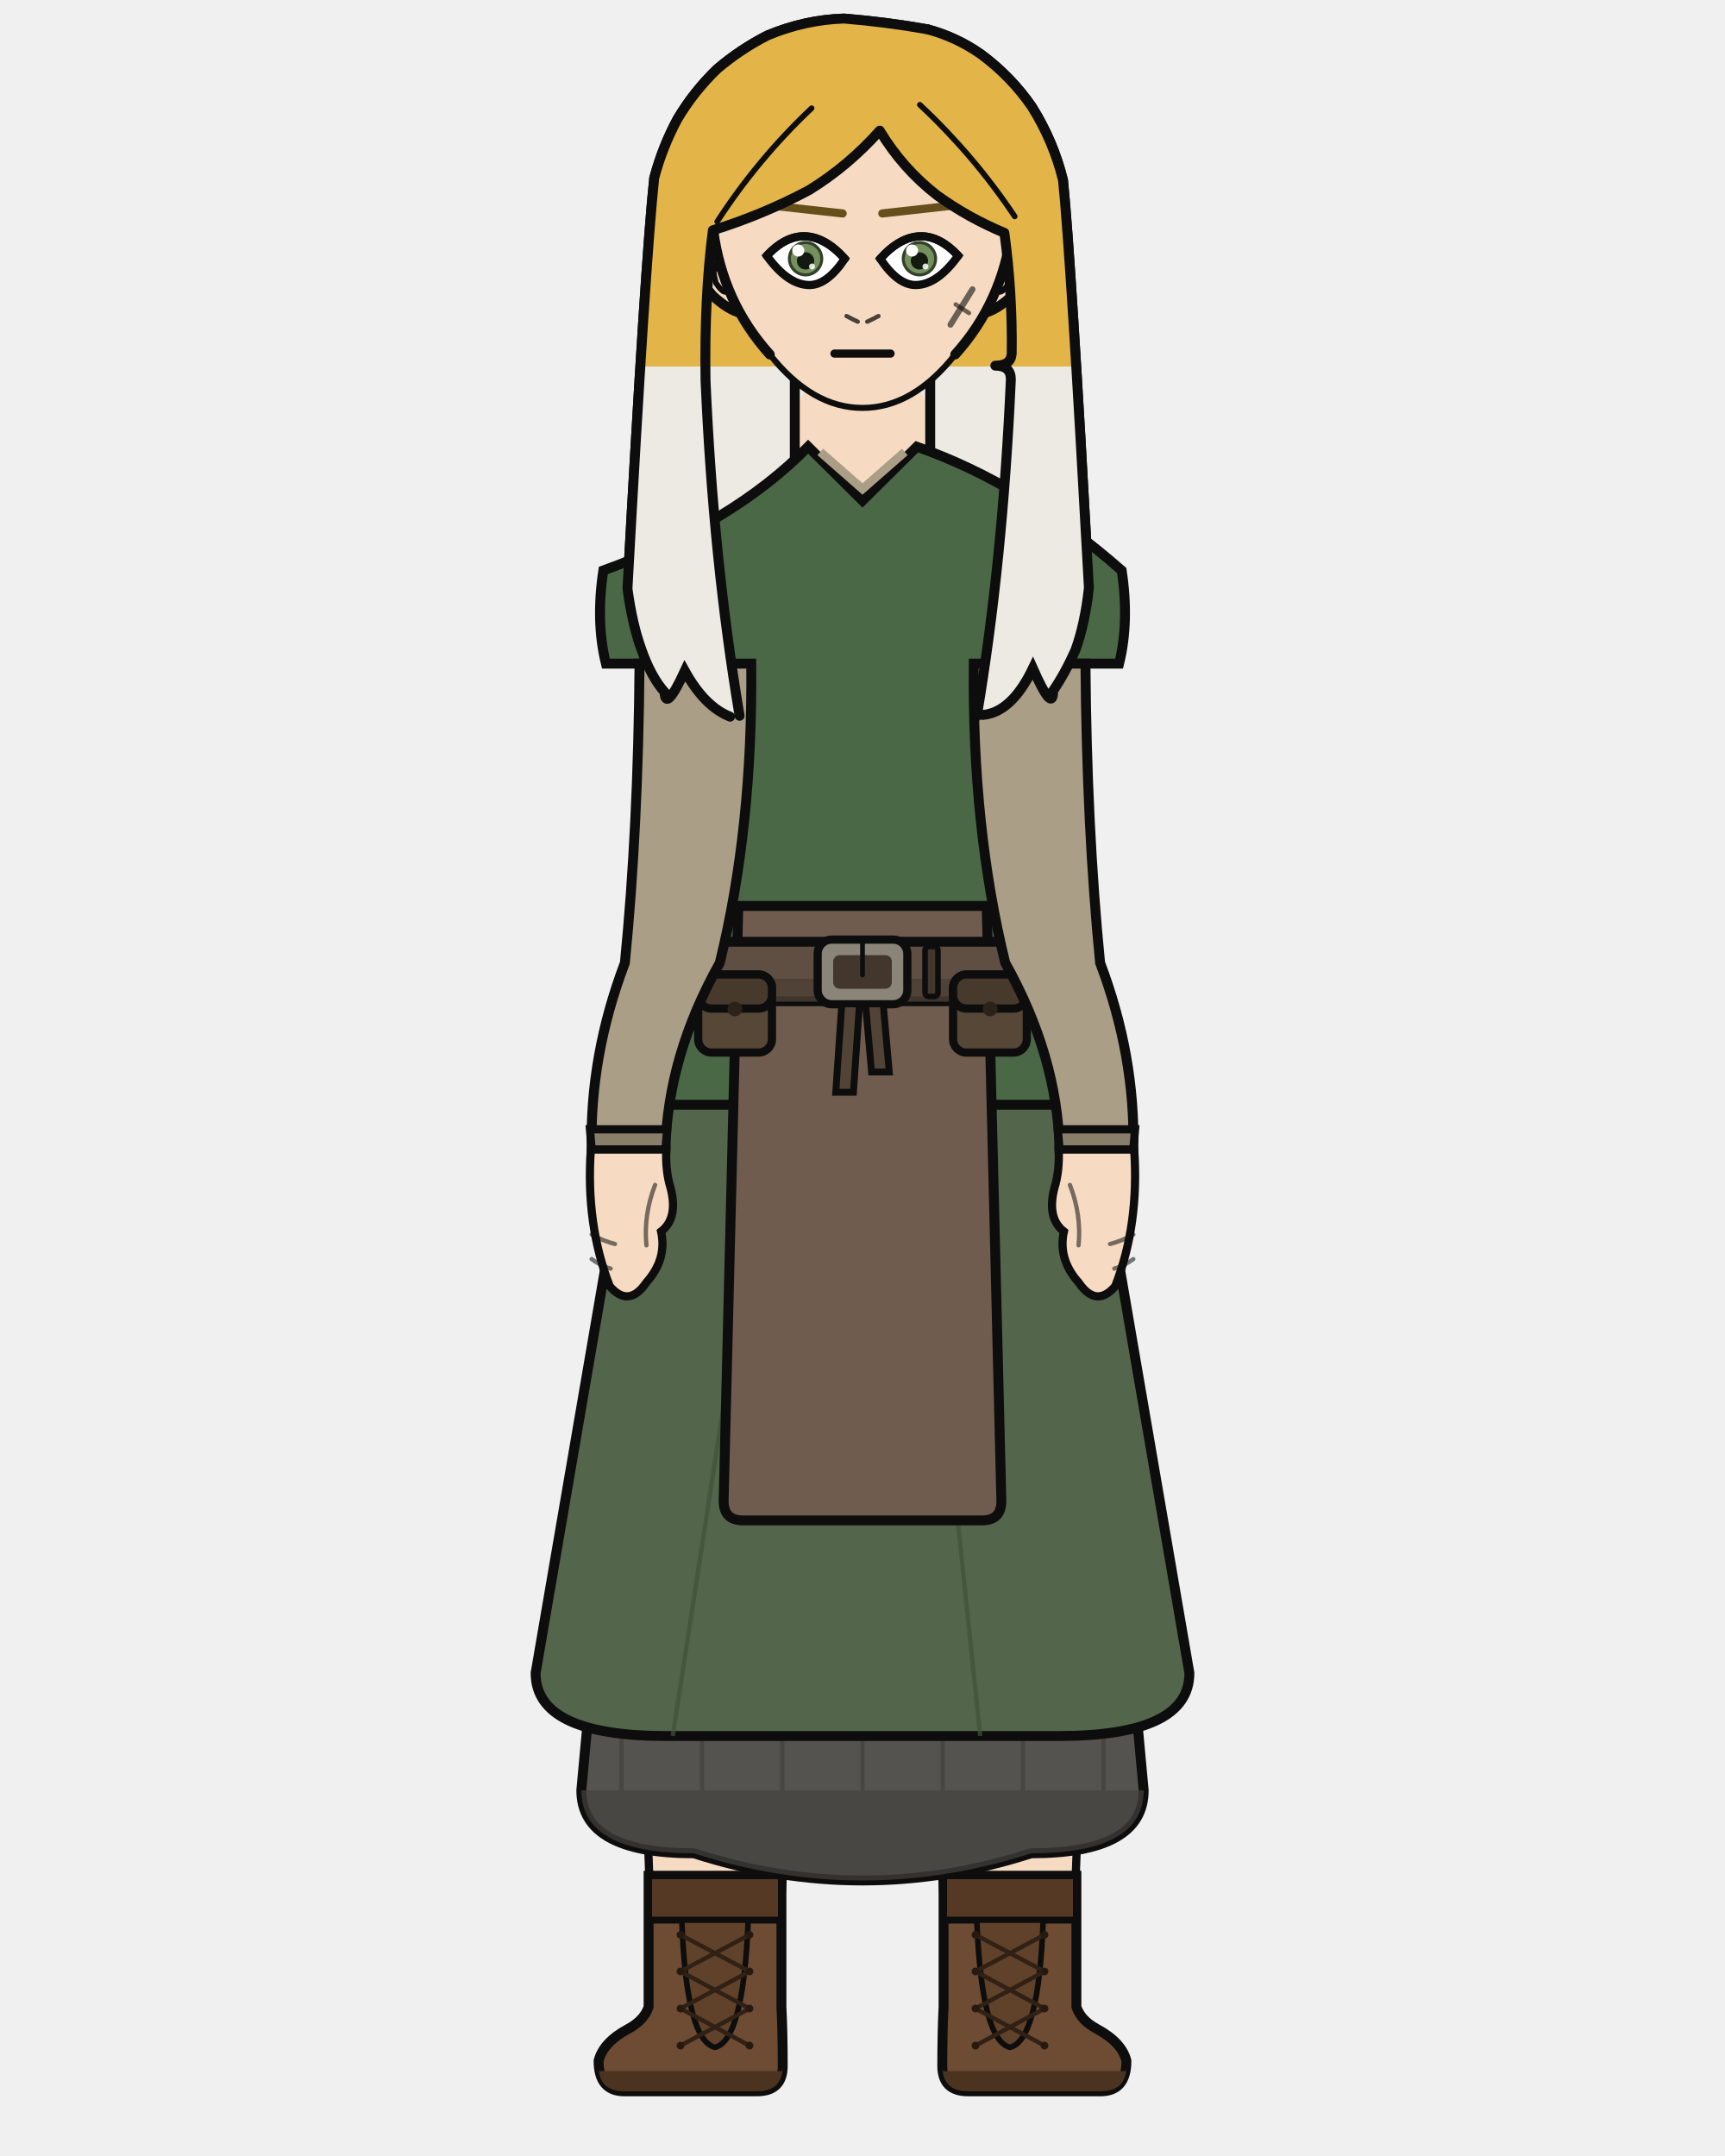
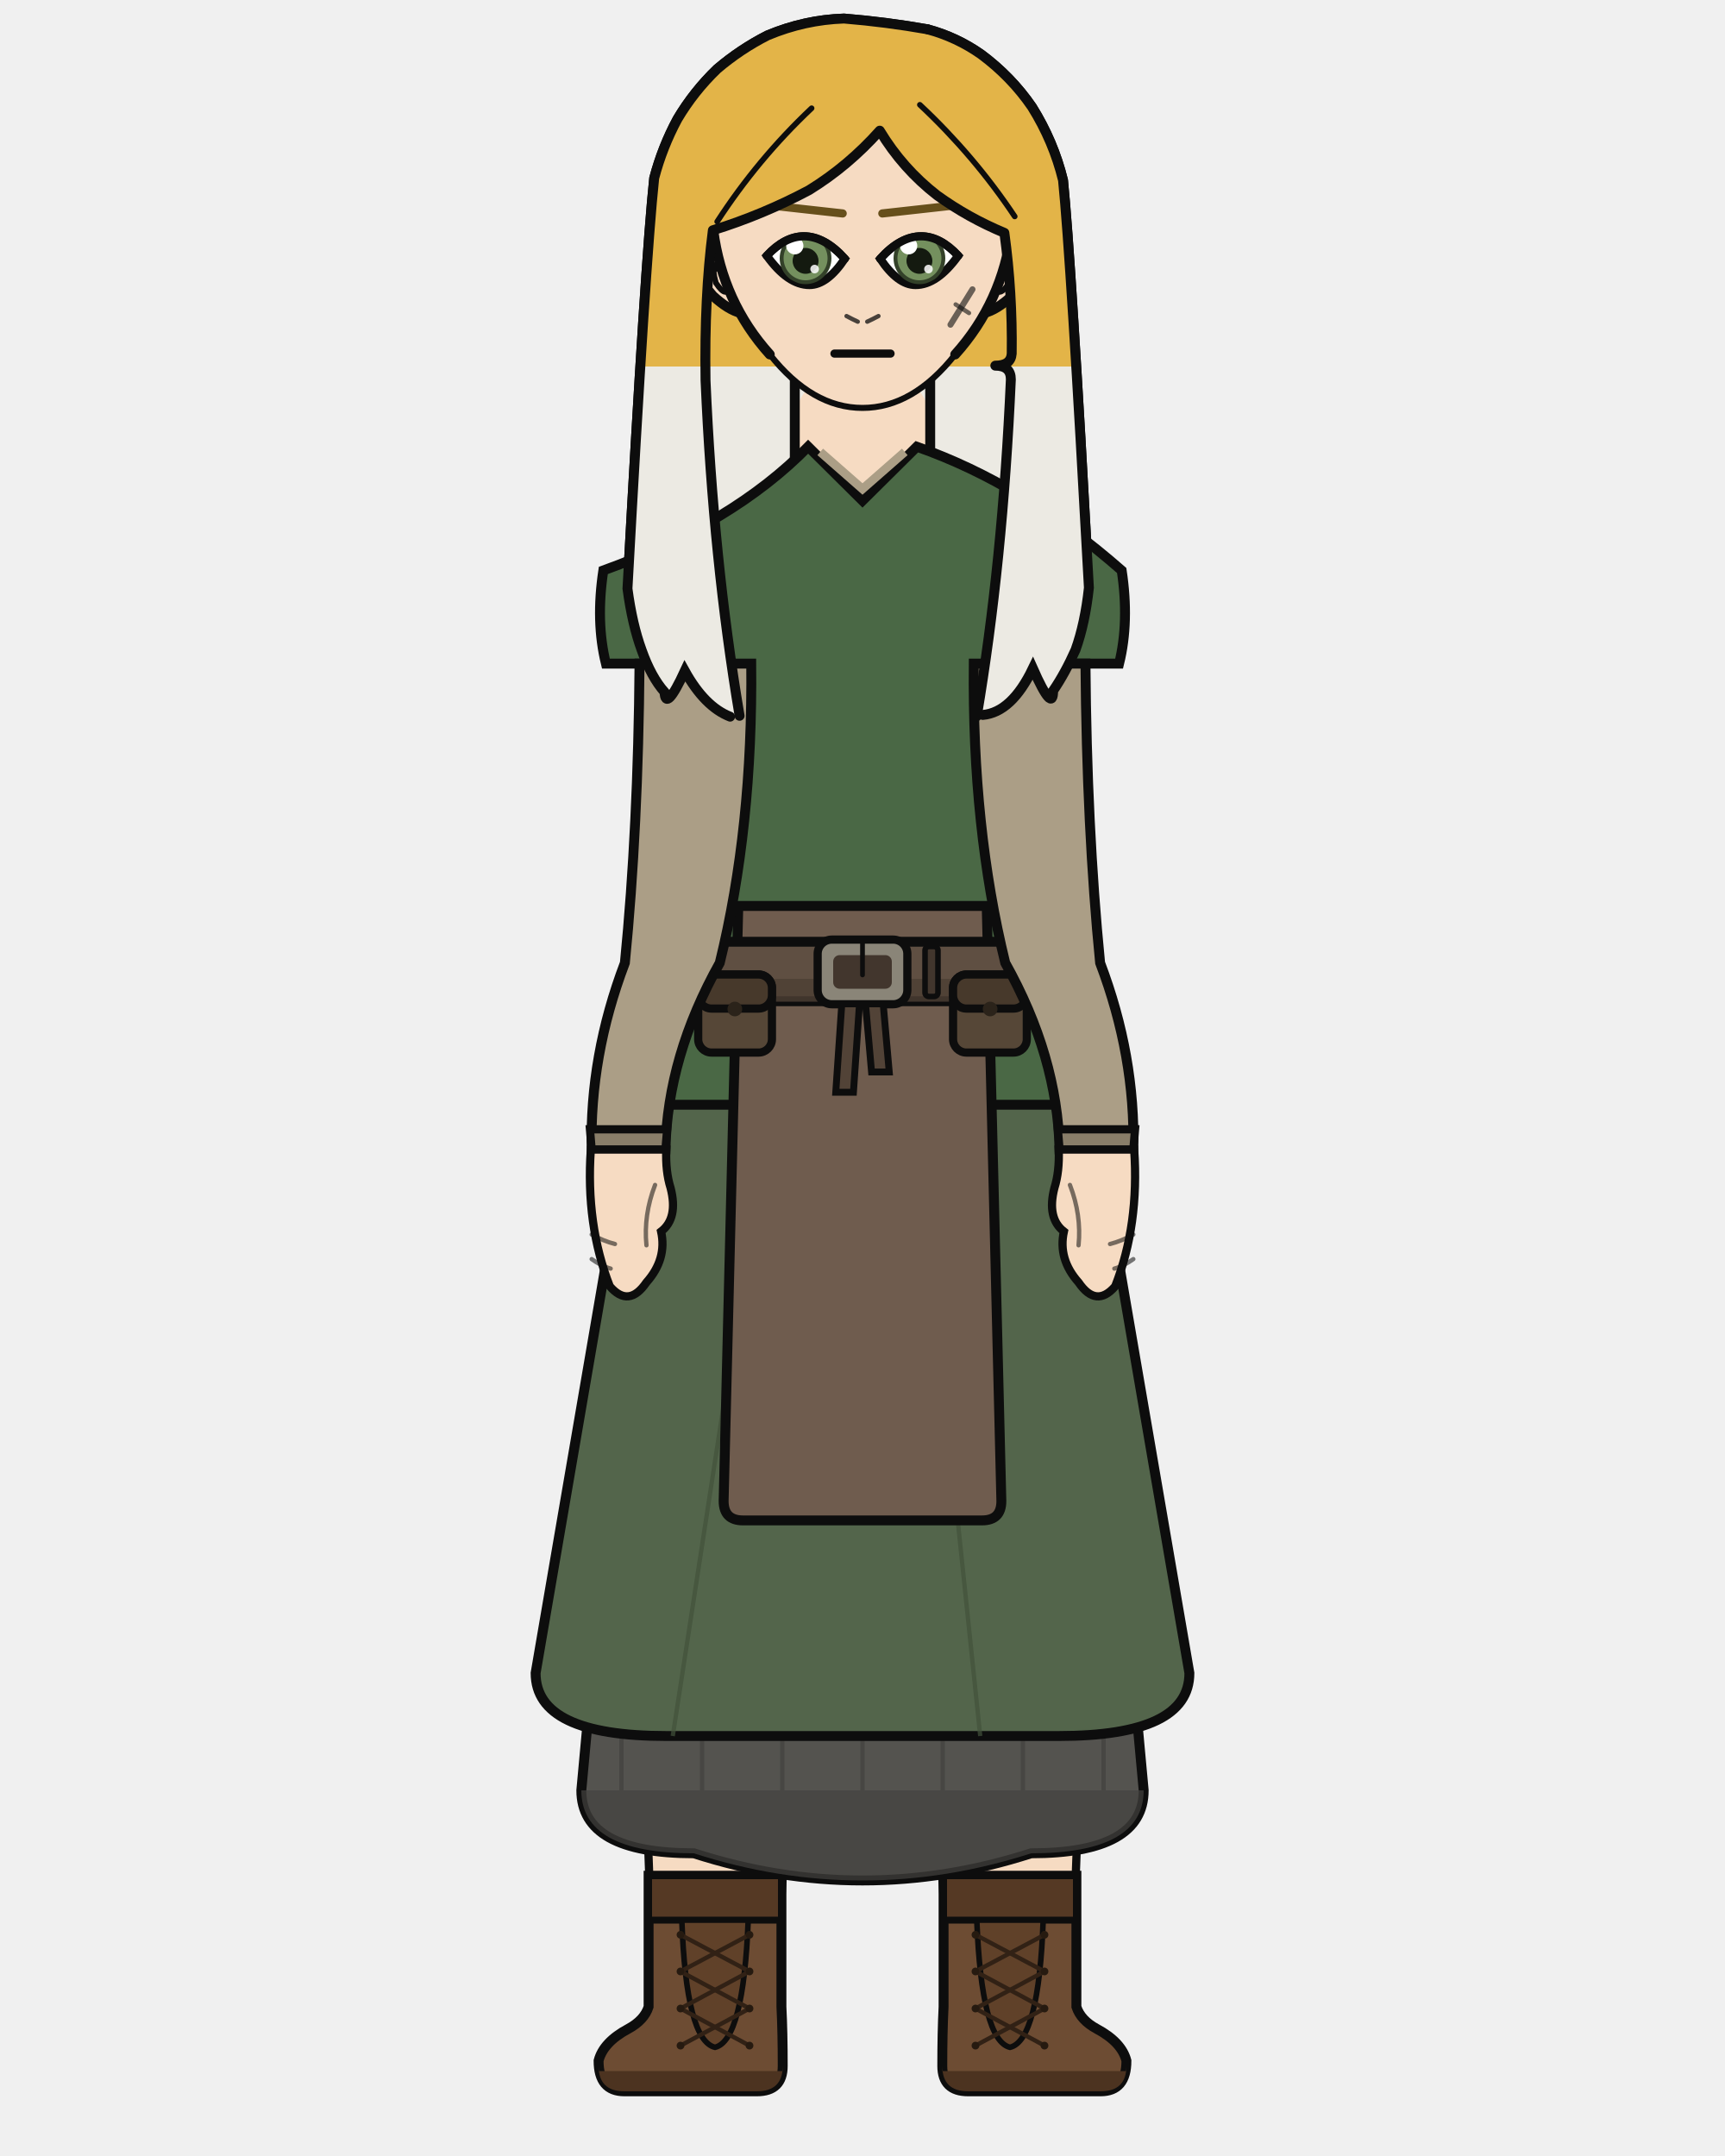
<svg xmlns="http://www.w3.org/2000/svg" width="400" height="500" viewBox="0 0 400 500">
  <defs>
    <clipPath id="hair-tips">
      <path d="M 135.7 85.0 Q 151.6 104.3 167.4 123.6 Q 166.4 122.9 165.5 122.3 Q 164.6 121.5 163.7 120.7 Q 162.9 119.7 162.0 118.8 Q 161.2 117.6 160.4 116.5 Q 159.6 115.2 158.8 113.9 Q 158.1 115.3 157.4 116.7 Q 156.8 117.7 156.3 118.7 Q 155.8 119.3 155.4 119.9 Q 155.0 120.1 154.7 120.3 Q 154.5 120.1 154.2 120.0 Q 154.1 119.4 154.1 118.8 Q 153.5 118.1 153.0 117.5 Q 152.6 116.8 152.1 116.1 Q 151.6 115.3 151.2 114.6 Q 150.7 113.7 150.3 112.9 Q 149.9 111.9 149.5 111.0 Q 149.1 110.0 148.8 109.0 Q 148.4 108.0 148.1 107.0 Q 147.7 105.9 147.4 104.8 Q 147.1 103.6 146.9 102.5 Q 146.6 101.3 146.3 100.0 Q 146.1 98.8 145.9 97.5 Q 145.7 96.1 145.5 94.8 Q 146.2 89.9 146.9 85.0 Q 147.4 85.0 148.0 85.0 Q 148.6 85.0 149.1 85.0 Q 149.6 85.0 150.1 85.0 Q 150.5 85.0 150.9 85.0 Q 151.3 85.0 151.7 85.0 Q 152.0 85.0 152.3 85.0 Q 152.7 85.0 153.1 85.0 Q 153.5 85.0 154.0 85.0 Q 154.4 85.0 154.9 85.0 Q 155.4 85.0 156.0 85.0 Q 156.5 85.0 157.1 85.0 Q 157.7 85.0 158.4 85.0 Q 159.1 85.0 159.8 85.0 Q 160.5 85.0 161.3 85.0 Q 162.1 85.0 162.9 85.0 Q 163.7 85.0 164.6 85.0 Q 165.4 85.0 166.3 85.0 Q 167.2 85.0 168.1 85.0 Q 169.1 85.0 170.0 85.0 Q 171.0 85.0 171.9 85.0 Q 172.9 85.0 173.9 85.0 Q 174.9 85.0 175.9 85.0 Q 177.0 85.0 178.0 85.0 Q 179.4 85.0 180.9 85.0 Q 182.3 85.0 183.8 85.0 Q 185.2 85.0 186.7 85.0 Q 188.2 85.0 189.7 85.0 Q 191.2 85.0 192.7 85.0 Q 194.2 85.0 195.7 85.0 Q 197.3 85.0 199.0 85.0 Q 200.6 85.0 202.2 85.0 Q 203.8 85.0 205.5 85.0 Q 207.1 85.0 208.7 85.0 Q 210.3 85.0 211.9 85.0 Q 213.5 85.0 215.1 85.0 Q 216.2 85.0 217.3 85.0 Q 218.4 85.0 219.5 85.0 Q 220.5 85.0 221.6 85.0 Q 222.6 85.0 223.6 85.0 Q 224.6 85.0 225.6 85.0 Q 226.5 85.0 227.5 85.0 Q 228.6 85.0 229.8 85.0 Q 230.8 85.0 231.9 85.0 Q 232.9 85.0 233.9 85.0 Q 234.9 85.0 235.8 85.0 Q 236.7 85.0 237.6 85.0 Q 238.5 85.0 239.3 85.0 Q 240.1 85.0 240.9 85.0 Q 241.6 85.0 242.3 85.0 Q 243.0 85.0 243.6 85.0 Q 244.2 85.0 244.7 85.0 Q 245.2 85.0 245.7 85.0 Q 246.1 85.0 246.5 85.0 Q 246.9 85.0 247.2 85.0 Q 247.6 85.0 248.0 85.0 Q 248.4 85.0 248.9 85.0 Q 249.4 85.0 250.0 85.0 Q 250.6 85.0 251.2 85.0 Q 251.8 89.8 252.5 94.5 Q 252.3 95.9 252.2 97.2 Q 251.9 98.5 251.7 99.8 Q 251.5 101.1 251.3 102.3 Q 251.0 103.5 250.7 104.6 Q 250.4 105.7 250.1 106.9 Q 249.8 107.9 249.4 108.9 Q 249.0 109.8 248.6 110.7 Q 248.2 111.6 247.8 112.4 Q 247.4 113.2 246.9 114.0 Q 246.5 114.8 246.1 115.6 Q 245.6 116.3 245.2 117.1 Q 244.7 117.8 244.2 118.5 Q 244.2 119.2 244.1 119.8 Q 243.9 120.1 243.7 120.3 Q 243.3 120.1 243.0 119.9 Q 242.6 119.2 242.1 118.6 Q 241.5 117.5 240.9 116.4 Q 240.2 114.8 239.5 113.3 Q 238.6 114.8 237.8 116.4 Q 236.9 117.7 236.0 119.0 Q 235.1 120.0 234.2 121.1 Q 233.2 121.8 232.2 122.6 Q 231.1 123.1 230.1 123.6 Q 229.0 123.8 227.9 124.1 Q 246.1 104.6 264.3 85.0 Q 264.3 145.0 264.3 205.0 Q 200.0 205.0 135.7 205.0 Q 135.7 145.0 135.7 85.0 Z" />
    </clipPath>
    <clipPath id="hair-front">
      <path d="M 171.5 166.0 Q 165.4 129.8 163.6 88.2 Q 163.3 68.9 165.3 53.4 Q 176.9 49.8 187.6 44.1 Q 196.7 38.5 204.0 30.3 Q 209.3 39.1 217.3 45.3 Q 224.5 50.5 232.9 54.0 Q 234.8 67.9 234.6 82.0 Q 234.4 84.8 230.8 84.8 Q 234.4 84.8 234.4 88.0 Q 232.5 130.7 226.5 166.1 Q 227.2 166.0 227.9 165.8 Q 234.6 165.2 239.5 155.0 Q 244.2 165.6 244.2 160.2 Q 247.0 156.1 249.4 150.7 Q 251.6 144.6 252.5 136.3 Q 248.3 59.6 246.5 41.8 Q 244.3 32.8 239.3 24.8 Q 234.5 17.8 227.5 12.6 Q 221.8 8.6 215.1 6.8 Q 205.5 5.1 195.7 4.3 Q 186.6 4.6 178.0 8.2 Q 171.7 11.4 166.3 16.0 Q 160.9 21.2 157.1 27.6 Q 153.6 34.1 151.7 41.3 Q 149.7 60.0 145.5 136.5 Q 146.6 144.8 148.8 150.8 Q 151.0 157.0 154.1 160.5 Q 154.3 165.3 158.8 155.6 Q 163.4 163.9 169.3 166.2 Q 170.4 166.1 171.5 166.0 Z" />
    </clipPath>
  </defs>
  <path d="M 169.3 166.2 Q 163.4 163.9 158.8 155.6 Q 154.3 165.3 154.1 160.5 Q 151.0 157.0 148.8 150.8 Q 146.6 144.8 145.5 136.5 Q 149.7 60.0 151.7 41.3 Q 153.6 34.1 157.1 27.6 Q 160.9 21.2 166.3 16.0 Q 171.7 11.4 178.0 8.2 Q 186.6 4.6 195.7 4.3 Q 205.5 5.1 215.1 6.8 Q 221.8 8.6 227.5 12.6 Q 234.5 17.8 239.3 24.8 Q 244.3 32.8 246.5 41.8 Q 248.3 59.6 252.5 136.3 Q 251.6 144.6 249.4 150.7 Q 247.0 156.1 244.2 160.2 Q 244.2 165.6 239.5 155.0 Q 234.6 165.2 227.9 165.8 Q 198.6 172.5 169.3 166.2 Z" fill="#e3b448" />
  <path d="M 169.3 166.2 Q 163.4 163.9 158.8 155.6 Q 154.3 165.3 154.1 160.5 Q 151.0 157.0 148.8 150.8 Q 146.6 144.8 145.5 136.5 Q 149.7 60.0 151.7 41.3 Q 153.6 34.1 157.1 27.6 Q 160.9 21.2 166.3 16.0 Q 171.7 11.4 178.0 8.2 Q 186.6 4.6 195.7 4.3 Q 205.5 5.1 215.1 6.8 Q 221.8 8.6 227.5 12.6 Q 234.5 17.8 239.3 24.8 Q 244.3 32.8 246.5 41.8 Q 248.3 59.6 252.5 136.3 Q 251.6 144.6 249.4 150.7 Q 247.0 156.1 244.2 160.2 Q 244.2 165.6 239.5 155.0 Q 234.6 165.2 227.9 165.8 Q 198.6 172.5 169.3 166.2 Z" fill="#eceae3" clip-path="url(#hair-tips)" />
  <path d="M 169.3 166.2 Q 163.4 163.9 158.8 155.6 Q 154.3 165.3 154.1 160.5 Q 151.0 157.0 148.8 150.8 Q 146.6 144.8 145.5 136.5 Q 149.7 60.0 151.7 41.3 Q 153.6 34.1 157.1 27.6 Q 160.9 21.2 166.3 16.0 Q 171.7 11.4 178.0 8.2 Q 186.6 4.6 195.7 4.3 Q 205.5 5.1 215.1 6.8 Q 221.8 8.6 227.5 12.6 Q 234.5 17.8 239.3 24.8 Q 244.3 32.8 246.5 41.8 Q 248.3 59.6 252.5 136.3 Q 251.6 144.6 249.4 150.7 Q 247.0 156.1 244.2 160.2 Q 244.2 165.6 239.5 155.0 Q 234.6 165.2 227.9 165.8 Q 198.6 172.5 169.3 166.2 Z" fill="none" stroke="#0d0d0d" stroke-width="2.3" stroke-linecap="round" stroke-linejoin="round" />
  <rect x="184.3" y="86.7" width="31.4" height="34.1" rx="11.0" fill="#f6dbc2" />
  <line x1="184.3" y1="86.7" x2="184.3" y2="120.9" stroke="#0d0d0d" stroke-width="2.3" />
  <line x1="215.7" y1="86.7" x2="215.7" y2="120.9" stroke="#0d0d0d" stroke-width="2.3" />
  <path d="M 147.3 256.2 L 252.7 256.2 Q 252.7 336.2 251.2 370.4 Q 250.9 403.7 248.2 465.4 L 220.2 465.4 Q 215.8 370.4 200.0 288.2 Q 184.2 370.4 179.8 465.4 L 151.8 465.4 Q 149.1 403.7 148.8 370.4 Q 147.3 336.2 147.3 256.2 Z" fill="#f6dbc2" stroke="#0d0d0d" stroke-width="1.9" stroke-linejoin="round" />
  <path d="M 147.3 256.2 L 252.7 256.2 L 243.2 301.3 Q 200.0 306.3 156.8 301.3 Z" fill="#e8e4dc" stroke="#0d0d0d" stroke-width="1.9" stroke-linejoin="round" />
  <path d="M 181.2 435.0 L 181.2 465.4 Q 181.5 471.3 181.5 479.1 Q 181.5 485.0 175.5 485.0 L 144.8 485.0 Q 138.8 485.0 138.8 477.9 Q 139.9 473.6 145.7 470.5 Q 149.4 468.5 150.4 465.4 L 150.4 435.0 Z" fill="#6d4c33" stroke="#0d0d0d" stroke-width="2.3" />
  <path d="M 181.5 480.3 L 138.8 480.3 L 138.8 479.1 Q 138.8 485.0 144.8 485.0 L 175.5 485.0 Q 181.5 485.0 181.5 479.1 Z" fill="#4c3320" />
  <rect x="150.4" y="435.0" width="30.8" height="10.3" fill="#553924" stroke="#0d0d0d" stroke-width="1.6" />
  <path d="M 158.1 445.3 L 173.5 445.3 Q 172.4 473.2 165.8 474.8 Q 159.1 473.2 158.1 445.3 Z" fill="#604129" stroke="#0d0d0d" stroke-width="1.3" />
  <line x1="173.8" y1="448.7" x2="157.8" y2="457.2" stroke="#312115" stroke-width="1.0" stroke-linecap="round" />
  <line x1="157.8" y1="448.7" x2="173.8" y2="457.2" stroke="#312115" stroke-width="1.0" stroke-linecap="round" />
  <line x1="173.8" y1="457.2" x2="157.8" y2="465.8" stroke="#312115" stroke-width="1.0" stroke-linecap="round" />
  <line x1="157.8" y1="457.2" x2="173.8" y2="465.8" stroke="#312115" stroke-width="1.0" stroke-linecap="round" />
  <line x1="173.8" y1="465.8" x2="157.8" y2="474.4" stroke="#312115" stroke-width="1.0" stroke-linecap="round" />
  <line x1="157.8" y1="465.8" x2="173.8" y2="474.4" stroke="#312115" stroke-width="1.0" stroke-linecap="round" />
  <circle cx="157.8" cy="448.7" r="0.9" fill="#261a10" />
  <circle cx="173.8" cy="448.7" r="0.9" fill="#261a10" />
  <circle cx="157.8" cy="457.2" r="0.9" fill="#261a10" />
  <circle cx="173.8" cy="457.2" r="0.9" fill="#261a10" />
  <circle cx="157.8" cy="465.8" r="0.9" fill="#261a10" />
  <circle cx="173.8" cy="465.8" r="0.9" fill="#261a10" />
  <circle cx="157.8" cy="474.4" r="0.9" fill="#261a10" />
  <circle cx="173.8" cy="474.4" r="0.9" fill="#261a10" />
  <path d="M 218.8 435.0 L 218.8 465.4 Q 218.5 471.3 218.5 479.1 Q 218.5 485.0 224.5 485.0 L 255.2 485.0 Q 261.2 485.0 261.2 477.9 Q 260.1 473.6 254.3 470.5 Q 250.6 468.5 249.6 465.4 L 249.6 435.0 Z" fill="#6d4c33" stroke="#0d0d0d" stroke-width="2.3" />
  <path d="M 218.5 480.3 L 261.2 480.3 L 261.2 479.1 Q 261.2 485.0 255.2 485.0 L 224.5 485.0 Q 218.5 485.0 218.5 479.1 Z" fill="#4c3320" />
  <rect x="218.8" y="435.0" width="30.8" height="10.3" fill="#553924" stroke="#0d0d0d" stroke-width="1.6" />
  <path d="M 226.5 445.3 L 241.9 445.3 Q 240.9 473.2 234.2 474.8 Q 227.6 473.2 226.5 445.3 Z" fill="#604129" stroke="#0d0d0d" stroke-width="1.3" />
  <line x1="242.2" y1="448.7" x2="226.2" y2="457.2" stroke="#312115" stroke-width="1.0" stroke-linecap="round" />
  <line x1="226.2" y1="448.7" x2="242.2" y2="457.2" stroke="#312115" stroke-width="1.0" stroke-linecap="round" />
  <line x1="242.2" y1="457.2" x2="226.2" y2="465.8" stroke="#312115" stroke-width="1.0" stroke-linecap="round" />
  <line x1="226.2" y1="457.2" x2="242.2" y2="465.8" stroke="#312115" stroke-width="1.0" stroke-linecap="round" />
  <line x1="242.2" y1="465.8" x2="226.2" y2="474.4" stroke="#312115" stroke-width="1.0" stroke-linecap="round" />
  <line x1="226.2" y1="465.8" x2="242.2" y2="474.4" stroke="#312115" stroke-width="1.0" stroke-linecap="round" />
  <circle cx="226.2" cy="448.7" r="0.9" fill="#261a10" />
  <circle cx="242.2" cy="448.7" r="0.9" fill="#261a10" />
  <circle cx="226.2" cy="457.2" r="0.9" fill="#261a10" />
  <circle cx="242.2" cy="457.2" r="0.9" fill="#261a10" />
  <circle cx="226.2" cy="465.8" r="0.9" fill="#261a10" />
  <circle cx="242.2" cy="465.8" r="0.9" fill="#261a10" />
  <circle cx="226.2" cy="474.4" r="0.9" fill="#261a10" />
  <circle cx="242.2" cy="474.4" r="0.9" fill="#261a10" />
  <path d="M 152.5 223.3 L 134.8 415.2 Q 134.8 429.8 160.9 429.8 Q 200.0 442.4 239.1 429.8 Q 265.2 429.8 265.2 415.2 L 247.5 223.3 Z" fill="#54534f" stroke="#0d0d0d" stroke-width="2.3" />
  <path d="M 134.8 415.2 L 134.8 415.2 Q 134.8 429.8 160.9 429.8 Q 200.0 442.4 239.1 429.8 Q 265.2 429.8 265.2 415.2 L 265.2 415.2 Z" fill="#43423f" opacity="0.7" />
  <line x1="144.1" y1="402.6" x2="144.1" y2="415.2" stroke="#43423f" stroke-width="1.0" opacity="0.75" />
  <line x1="162.8" y1="402.6" x2="162.8" y2="415.2" stroke="#43423f" stroke-width="1.0" opacity="0.75" />
  <line x1="181.4" y1="402.6" x2="181.4" y2="415.2" stroke="#43423f" stroke-width="1.0" opacity="0.75" />
  <line x1="200.0" y1="402.6" x2="200.0" y2="415.2" stroke="#43423f" stroke-width="1.0" opacity="0.75" />
  <line x1="218.6" y1="402.6" x2="218.6" y2="415.2" stroke="#43423f" stroke-width="1.0" opacity="0.75" />
  <line x1="237.2" y1="402.6" x2="237.2" y2="415.2" stroke="#43423f" stroke-width="1.0" opacity="0.75" />
  <line x1="255.9" y1="402.6" x2="255.9" y2="415.2" stroke="#43423f" stroke-width="1.0" opacity="0.75" />
  <path d="M 152.5 223.3 L 124.2 388.0 Q 124.2 402.6 154.5 402.6 L 245.5 402.6 Q 275.8 402.6 275.8 388.0 L 247.5 223.3 Z" fill="#53654b" stroke="#0d0d0d" stroke-width="2.3" />
  <line x1="175.3" y1="277.1" x2="156.0" y2="402.6" stroke="#41513a" stroke-width="1.0" opacity="0.7" />
  <line x1="214.2" y1="277.1" x2="227.3" y2="402.6" stroke="#41513a" stroke-width="1.0" opacity="0.7" />
  <path d="M 187.4 103.6 Q 170.0 121.4 139.9 132.3 Q 138.1 144.2 140.5 153.9 L 158.7 153.9 Q 158.7 192.0 161.1 223.3 Q 147.3 241.4 147.3 256.2 L 252.7 256.2 Q 252.7 241.4 238.9 223.3 Q 241.3 192.0 241.3 153.9 L 259.5 153.9 Q 261.9 144.2 260.1 132.3 Q 237.2 112.2 212.6 103.6 L 200.0 116.1 Z" fill="#4a6845" stroke="#0d0d0d" stroke-width="2.3" />
  <path d="M 190.2 104.8 L 200.0 113.4 L 209.8 104.8" fill="none" stroke="#ab9e86" stroke-width="2.0" />
  <path d="M 171.2 210.1 L 167.8 348.1 Q 167.8 352.6 172.3 352.6 L 227.7 352.6 Q 232.2 352.6 232.2 348.1 L 228.8 210.1 Z" fill="#6f5c4e" stroke="#0d0d0d" stroke-width="2.3" />
  <rect x="159.9" y="218.4" width="80.1" height="13.8" rx="2.5" fill="#5f4f42" stroke="#0d0d0d" stroke-width="2.3" />
  <rect x="159.9" y="227.0" width="80.1" height="5.3" rx="2.5" fill="#4c3e33" opacity="0.8" />
  <rect x="189.6" y="217.9" width="20.8" height="15.0" rx="3.3" fill="#8a8578" stroke="#0d0d0d" stroke-width="1.9" />
  <rect x="193.2" y="221.5" width="13.6" height="7.8" rx="1.5" fill="#42362d" />
  <line x1="200.0" y1="217.9" x2="200.0" y2="226.1" stroke="#0d0d0d" stroke-width="1.1" stroke-linecap="round" />
  <rect x="214.5" y="219.5" width="3.0" height="11.6" rx="0.9" fill="#42362d" stroke="#0d0d0d" stroke-width="1.3" />
  <path d="M 195.2 232.8 L 199.3 232.8 L 197.9 253.3 L 193.8 253.3 Z" fill="#524337" stroke="#0d0d0d" stroke-width="1.6" />
  <path d="M 200.7 232.8 L 204.8 232.8 L 206.2 248.6 L 202.1 248.6 Z" fill="#524337" stroke="#0d0d0d" stroke-width="1.6" />
  <rect x="161.9" y="226.0" width="17.1" height="18.1" rx="3.1" fill="#564737" stroke="#0d0d0d" stroke-width="1.9" />
  <rect x="161.9" y="226.0" width="17.1" height="7.9" rx="3.1" fill="#47392b" stroke="#0d0d0d" stroke-width="1.9" />
  <circle cx="170.4" cy="234.0" r="1.7" fill="#2b231a" />
  <rect x="221.0" y="226.0" width="17.1" height="18.1" rx="3.1" fill="#564737" stroke="#0d0d0d" stroke-width="1.9" />
  <rect x="221.0" y="226.0" width="17.1" height="7.9" rx="3.1" fill="#47392b" stroke="#0d0d0d" stroke-width="1.9" />
  <circle cx="229.6" cy="234.0" r="1.7" fill="#2b231a" />
  <path d="M 174.2 153.9 L 148.3 153.9 Q 148.0 192.0 144.9 223.3 Q 136.7 244.9 137.2 266.6 L 154.3 266.6 Q 154.8 244.9 166.9 223.3 Q 174.6 192.0 174.2 153.9 Z" fill="#ab9e86" stroke="#0d0d0d" stroke-width="2.3" />
  <path d="M 136.8 261.9 L 154.7 261.9 L 154.3 266.6 L 137.2 266.6 Z" fill="#897e69" stroke="#0d0d0d" stroke-width="1.9" />
  <path d="M 137.0 266.6 Q 135.8 284.0 141.4 298.3 Q 145.8 303.4 149.9 297.4 Q 154.7 292.0 153.3 285.6 Q 157.3 282.5 155.5 275.5 Q 154.3 271.7 154.5 266.6 Z" fill="#f6dbc2" stroke="#0d0d0d" stroke-width="1.9" />
  <path d="M 151.9 274.8 Q 149.2 281.8 149.9 288.8" fill="none" stroke="#0d0d0d" stroke-width="1.0" opacity="0.55" stroke-linecap="round" />
  <path d="M 137.2 286.3 Q 139.9 287.8 142.6 288.5" fill="none" stroke="#0d0d0d" stroke-width="1.0" opacity="0.55" stroke-linecap="round" />
  <path d="M 137.2 292.0 Q 139.4 293.6 141.6 294.2" fill="none" stroke="#0d0d0d" stroke-width="1.0" opacity="0.55" stroke-linecap="round" />
  <path d="M 225.8 153.9 L 251.7 153.9 Q 252.0 192.0 255.1 223.3 Q 263.3 244.9 262.8 266.6 L 245.7 266.6 Q 245.2 244.9 233.1 223.3 Q 225.4 192.0 225.8 153.9 Z" fill="#ab9e86" stroke="#0d0d0d" stroke-width="2.3" />
  <path d="M 245.3 261.9 L 263.2 261.9 L 262.8 266.6 L 245.7 266.6 Z" fill="#897e69" stroke="#0d0d0d" stroke-width="1.9" />
  <path d="M 263.0 266.6 Q 264.2 284.0 258.6 298.3 Q 254.2 303.4 250.1 297.4 Q 245.3 292.0 246.7 285.6 Q 242.7 282.5 244.5 275.5 Q 245.7 271.7 245.5 266.6 Z" fill="#f6dbc2" stroke="#0d0d0d" stroke-width="1.9" />
  <path d="M 248.1 274.8 Q 250.8 281.8 250.1 288.8" fill="none" stroke="#0d0d0d" stroke-width="1.0" opacity="0.55" stroke-linecap="round" />
  <path d="M 262.8 286.3 Q 260.1 287.8 257.4 288.5" fill="none" stroke="#0d0d0d" stroke-width="1.0" opacity="0.55" stroke-linecap="round" />
  <path d="M 262.8 292.0 Q 260.6 293.6 258.4 294.2" fill="none" stroke="#0d0d0d" stroke-width="1.0" opacity="0.55" stroke-linecap="round" />
  <path d="M 165.6 54.5 Q 163.3 54.7 162.0 57.0 Q 161.0 59.5 162.0 63.6 Q 163.4 66.5 165.3 68.6 Q 168.9 71.9 171.8 72.6 Z" fill="#f6dbc2" />
  <path d="M 165.6 54.5 Q 163.3 54.7 162.0 57.0 Q 161.0 59.5 162.0 63.6 Q 163.4 66.5 165.3 68.6 Q 168.9 71.9 171.8 72.6" fill="none" stroke="#0d0d0d" stroke-width="2.3" stroke-linecap="round" />
  <path d="M 163.1 61.8 Q 162.5 59.8 162.8 59.1 Q 163.2 58.7 164.0 59.2 Q 164.9 60.6 165.9 62.3 Q 165.1 62.3 166.0 65.6 Q 167.4 67.7 168.2 67.7" fill="none" stroke="#0d0d0d" stroke-width="1.3" stroke-linecap="round" />
  <path d="M 234.4 54.5 Q 236.7 54.7 238.0 57.0 Q 239.0 59.5 238.0 63.6 Q 236.6 66.5 234.7 68.6 Q 231.1 71.9 228.2 72.6 Z" fill="#f6dbc2" />
  <path d="M 234.4 54.5 Q 236.7 54.7 238.0 57.0 Q 239.0 59.5 238.0 63.6 Q 236.6 66.5 234.7 68.6 Q 231.1 71.9 228.2 72.6" fill="none" stroke="#0d0d0d" stroke-width="2.3" stroke-linecap="round" />
  <path d="M 236.9 61.8 Q 237.5 59.8 237.2 59.1 Q 236.8 58.7 236.0 59.2 Q 235.1 60.6 234.1 62.3 Q 234.9 62.3 234.0 65.6 Q 232.6 67.7 231.8 67.7" fill="none" stroke="#0d0d0d" stroke-width="1.3" stroke-linecap="round" />
  <path d="M 200.0 14.1 Q 214.6 14.1 225.0 25.6 Q 235.3 37.1 234.6 53.4 Q 232.4 70.1 221.5 82.2 Q 211.7 94.6 200.0 94.6 Q 188.3 94.6 178.5 82.2 Q 167.6 70.1 165.4 53.4 Q 164.7 37.1 175.0 25.6 Q 185.4 14.1 200.0 14.1 Z" fill="#f6dbc2" />
  <path d="M 178.5 82.2 Q 167.6 70.1 165.4 53.4 Q 164.7 37.1 175.0 25.6 Q 185.4 14.1 200.0 14.1 Q 214.6 14.1 225.0 25.6 Q 235.3 37.1 234.6 53.4 Q 232.4 70.1 221.5 82.2" fill="none" stroke="#0d0d0d" stroke-width="2.3" stroke-linecap="round" />
  <path d="M 221.5 82.2 Q 211.7 94.6 200.0 94.6 Q 188.3 94.6 178.5 82.2" fill="none" stroke="#0d0d0d" stroke-width="1.4" stroke-linecap="round" />
  <line x1="195.4" y1="49.5" x2="178.3" y2="47.6" stroke="#664f1b" stroke-width="1.9" stroke-linecap="round" />
  <defs>
    <clipPath id="eye-l">
      <path d="M 195.9 60.0 Q 191.2 54.8 186.4 54.8 Q 182.0 54.8 177.8 59.3 Q 182.7 66.1 187.7 66.1 Q 191.8 66.1 195.9 60.0 Z" />
    </clipPath>
  </defs>
  <path d="M 195.9 60.0 Q 191.2 54.8 186.4 54.8 Q 182.0 54.8 177.8 59.3 Q 182.7 66.1 187.7 66.1 Q 191.8 66.1 195.9 60.0 Z" fill="white" stroke="#0d0d0d" stroke-width="1.9" />
  <g clip-path="url(#eye-l)">
-     <circle cx="186.8" cy="60.0" r="4.1" fill="#334129" />
-     <circle cx="186.8" cy="60.0" r="3.4" fill="#74905e" />
-     <circle cx="186.8" cy="60.5" r="2.0" fill="#141a10" />
-     <circle cx="185.1" cy="58.1" r="1.4" fill="white" />
-     <circle cx="188.3" cy="61.8" r="0.7" fill="white" opacity="0.85" />
+     <circle cx="186.8" cy="59.9" r="6.0" fill="#334129" />
+     <circle cx="186.8" cy="59.9" r="5.1" fill="#74905e" />
+     <circle cx="186.8" cy="60.5" r="3.0" fill="#141a10" />
+     <circle cx="184.3" cy="57.0" r="2.0" fill="white" />
+     <circle cx="188.9" cy="62.4" r="1.0" fill="white" opacity="0.85" />
  </g>
  <path d="M 195.9 60.0 Q 191.2 54.8 186.4 54.8 Q 182.0 54.8 177.8 59.3" fill="none" stroke="#0d0d0d" stroke-width="1.9" stroke-linecap="round" />
  <line x1="204.6" y1="49.5" x2="221.7" y2="47.6" stroke="#664f1b" stroke-width="1.9" stroke-linecap="round" />
  <defs>
    <clipPath id="eye-r">
      <path d="M 204.1 60.0 Q 208.8 54.8 213.6 54.8 Q 218.0 54.8 222.2 59.3 Q 217.3 66.1 212.3 66.1 Q 208.2 66.1 204.1 60.0 Z" />
    </clipPath>
  </defs>
  <path d="M 204.1 60.0 Q 208.8 54.8 213.6 54.8 Q 218.0 54.8 222.2 59.3 Q 217.3 66.1 212.3 66.1 Q 208.2 66.1 204.1 60.0 Z" fill="white" stroke="#0d0d0d" stroke-width="1.9" />
  <g clip-path="url(#eye-r)">
-     <circle cx="213.2" cy="60.0" r="4.1" fill="#334129" />
-     <circle cx="213.2" cy="60.0" r="3.4" fill="#74905e" />
-     <circle cx="213.2" cy="60.5" r="2.0" fill="#141a10" />
-     <circle cx="211.5" cy="58.1" r="1.4" fill="white" />
-     <circle cx="214.6" cy="61.8" r="0.7" fill="white" opacity="0.85" />
+     <circle cx="213.2" cy="59.9" r="6.0" fill="#334129" />
+     <circle cx="213.2" cy="59.9" r="5.1" fill="#74905e" />
+     <circle cx="213.2" cy="60.5" r="3.0" fill="#141a10" />
+     <circle cx="210.7" cy="57.0" r="2.0" fill="white" />
+     <circle cx="215.3" cy="62.4" r="1.0" fill="white" opacity="0.85" />
  </g>
  <path d="M 204.1 60.0 Q 208.8 54.8 213.6 54.8 Q 218.0 54.8 222.2 59.3" fill="none" stroke="#0d0d0d" stroke-width="1.9" stroke-linecap="round" />
  <path d="M 196.3 73.3 Q 197.6 74.0 198.9 74.6" fill="none" stroke="#0d0d0d" stroke-width="1.0" opacity="0.75" stroke-linecap="round" />
  <path d="M 203.7 73.3 Q 202.4 74.0 201.1 74.6" fill="none" stroke="#0d0d0d" stroke-width="1.0" opacity="0.75" stroke-linecap="round" />
  <path d="M 193.5 82.0 Q 200.0 82.0 206.5 82.0" fill="none" stroke="#0d0d0d" stroke-width="1.9" stroke-linecap="round" />
  <line x1="220.4" y1="75.3" x2="225.5" y2="67.1" stroke="#0d0d0d" stroke-width="1.4" stroke-linecap="round" opacity="0.6" />
  <line x1="221.6" y1="70.6" x2="224.7" y2="72.6" stroke="#0d0d0d" stroke-width="1.0" stroke-linecap="round" opacity="0.6" />
  <path d="M 171.5 166.0 Q 165.4 129.8 163.6 88.2 Q 163.3 68.9 165.3 53.4 Q 176.9 49.8 187.6 44.1 Q 196.7 38.5 204.0 30.3 Q 209.3 39.1 217.3 45.3 Q 224.5 50.5 232.9 54.0 Q 234.8 67.9 234.6 82.0 Q 234.4 84.8 230.8 84.8 Q 234.4 84.8 234.4 88.0 Q 232.5 130.7 226.5 166.1 Q 227.2 166.0 227.9 165.8 Q 234.6 165.2 239.5 155.0 Q 244.2 165.6 244.2 160.2 Q 247.0 156.1 249.4 150.7 Q 251.6 144.6 252.5 136.3 Q 248.3 59.6 246.5 41.8 Q 244.3 32.8 239.3 24.8 Q 234.5 17.8 227.5 12.6 Q 221.8 8.6 215.1 6.8 Q 205.5 5.1 195.7 4.3 Q 186.6 4.6 178.0 8.2 Q 171.7 11.4 166.3 16.0 Q 160.9 21.2 157.1 27.6 Q 153.6 34.1 151.7 41.3 Q 149.7 60.0 145.5 136.5 Q 146.6 144.8 148.8 150.8 Q 151.0 157.0 154.1 160.5 Q 154.3 165.3 158.8 155.6 Q 163.4 163.9 169.3 166.2 Q 170.4 166.1 171.5 166.0 Z" fill="#e3b448" />
  <path d="M 171.5 166.0 Q 165.4 129.8 163.6 88.2 Q 163.3 68.9 165.3 53.4 Q 176.9 49.8 187.6 44.1 Q 196.7 38.5 204.0 30.3 Q 209.3 39.1 217.3 45.3 Q 224.5 50.5 232.9 54.0 Q 234.8 67.9 234.6 82.0 Q 234.4 84.8 230.8 84.8 Q 234.4 84.8 234.4 88.0 Q 232.5 130.7 226.5 166.1 Q 227.2 166.0 227.9 165.8 Q 234.6 165.2 239.5 155.0 Q 244.2 165.6 244.2 160.2 Q 247.0 156.1 249.4 150.7 Q 251.6 144.6 252.5 136.3 Q 248.3 59.6 246.5 41.8 Q 244.3 32.8 239.3 24.8 Q 234.5 17.8 227.5 12.6 Q 221.8 8.6 215.1 6.8 Q 205.5 5.1 195.7 4.3 Q 186.6 4.6 178.0 8.2 Q 171.7 11.4 166.3 16.0 Q 160.9 21.2 157.1 27.6 Q 153.6 34.1 151.7 41.3 Q 149.7 60.0 145.5 136.5 Q 146.6 144.8 148.8 150.8 Q 151.0 157.0 154.1 160.5 Q 154.3 165.3 158.8 155.6 Q 163.4 163.9 169.3 166.2 Q 170.4 166.1 171.5 166.0 Z" fill="#eceae3" clip-path="url(#hair-tips)" />
  <path d="M 171.5 166.0 Q 165.4 129.8 163.6 88.2 Q 163.3 68.9 165.3 53.4 Q 176.9 49.8 187.6 44.1 Q 196.7 38.5 204.0 30.3 Q 209.3 39.1 217.3 45.3 Q 224.5 50.5 232.9 54.0 Q 234.8 67.9 234.6 82.0 Q 234.4 84.8 230.8 84.8 Q 234.4 84.8 234.4 88.0 Q 232.5 130.7 226.5 166.1" fill="none" stroke="#0d0d0d" stroke-width="2.3" stroke-linecap="round" stroke-linejoin="round" />
  <path d="M 227.9 165.8 Q 234.6 165.2 239.5 155.0 Q 244.2 165.6 244.2 160.2 Q 247.0 156.1 249.4 150.7 Q 251.6 144.6 252.5 136.3 Q 248.3 59.6 246.5 41.8 Q 244.3 32.8 239.3 24.8 Q 234.5 17.8 227.5 12.6 Q 221.8 8.6 215.1 6.8" fill="none" stroke="#0d0d0d" stroke-width="2.3" stroke-linecap="round" />
  <path d="M 169.3 166.2 Q 163.4 163.9 158.8 155.6 Q 154.3 165.3 154.1 160.5 Q 151.0 157.0 148.8 150.8 Q 146.6 144.8 145.5 136.5 Q 149.7 60.0 151.7 41.3 Q 153.6 34.1 157.1 27.6 Q 160.9 21.2 166.3 16.0 Q 171.7 11.4 178.0 8.2 Q 186.6 4.6 195.7 4.3 Q 205.5 5.1 215.1 6.8" fill="none" stroke="#0d0d0d" stroke-width="2.3" stroke-linecap="round" />
  <path d="M 188.2 25.1 Q 175.7 36.9 166.3 51.4" fill="none" stroke="#0d0d0d" stroke-width="1.3" stroke-linecap="round" clip-path="url(#hair-front)" />
  <path d="M 213.3 24.3 Q 225.9 36.1 235.3 50.2" fill="none" stroke="#0d0d0d" stroke-width="1.3" stroke-linecap="round" clip-path="url(#hair-front)" />
  <path d="M 131.3 60.1 Q 126.0 100.5 128.7 140.9" fill="none" stroke="#0d0d0d" stroke-width="1.3" stroke-linecap="round" clip-path="url(#hair-front)" />
  <path d="M 268.7 60.1 Q 274.0 100.5 271.3 140.9" fill="none" stroke="#0d0d0d" stroke-width="1.3" stroke-linecap="round" clip-path="url(#hair-front)" />
</svg>
